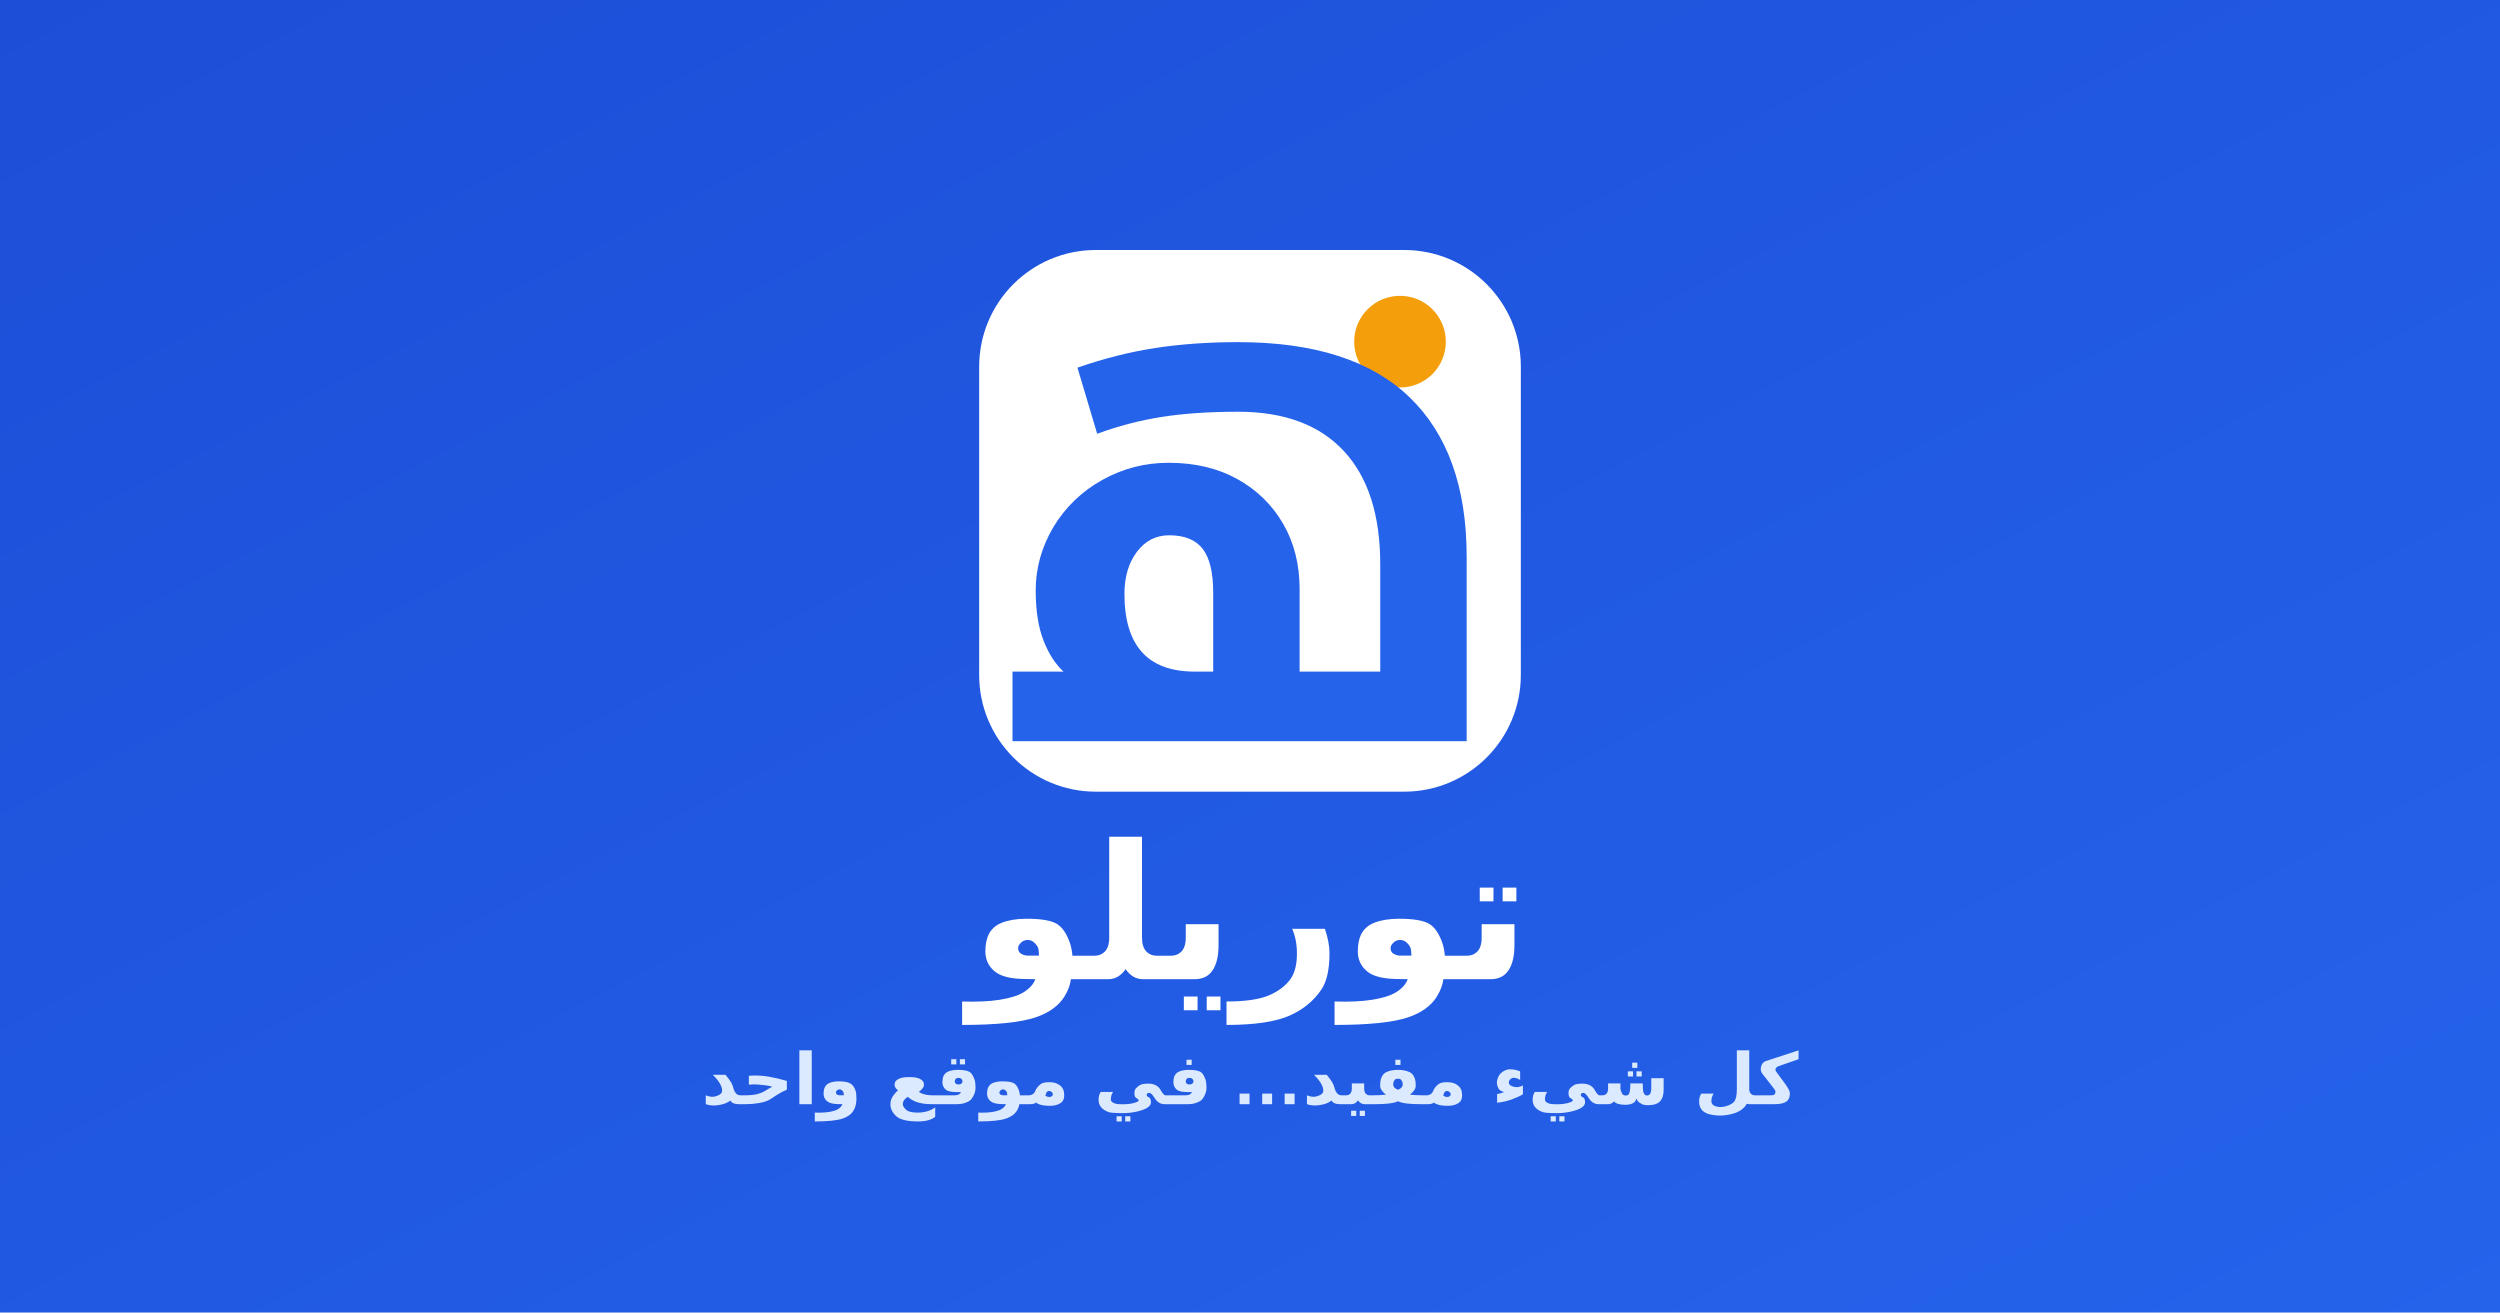
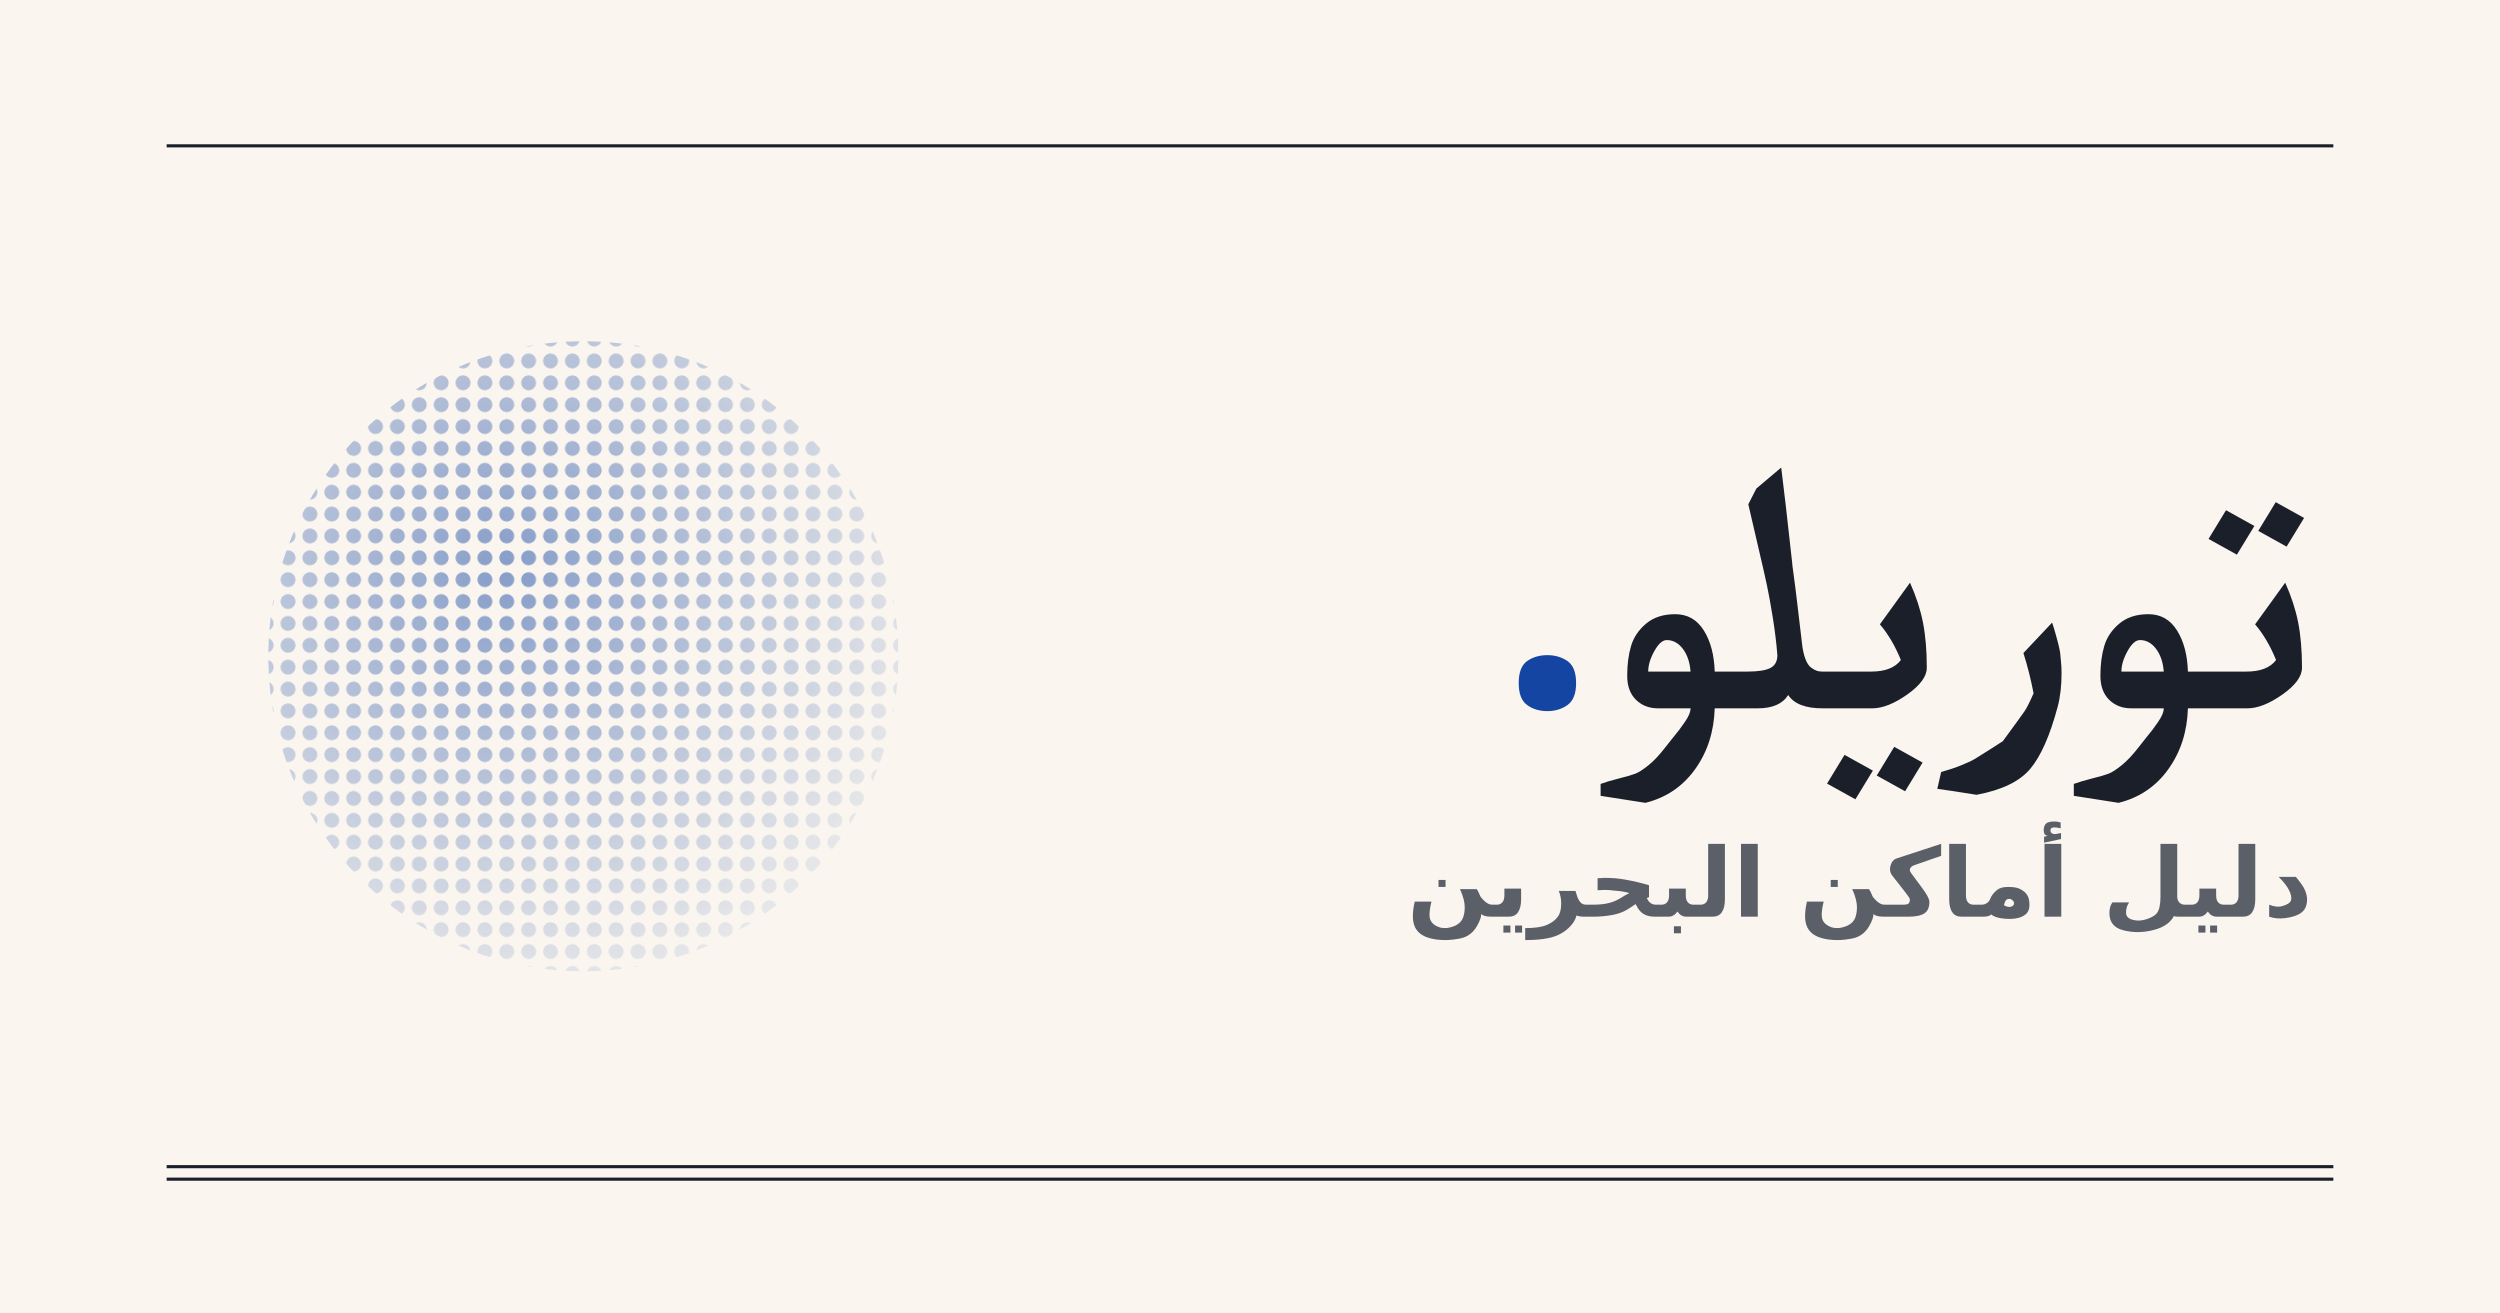
<svg xmlns="http://www.w3.org/2000/svg" viewBox="0 0 1200 630">
-   <defs>
-     <linearGradient id="bg" x1="0" y1="0" x2="1" y2="1">
-       <stop offset="0%" stop-color="#1d4ed8" />
-       <stop offset="100%" stop-color="#2563eb" />
-     </linearGradient>
-   </defs>
-   <rect width="1200" height="630" fill="url(#bg)" />
-   <rect x="470" y="120" width="260" height="260" rx="56" fill="#ffffff" />
-   <circle cx="672" cy="164" r="22" fill="#f59e0b" />
-   <g fill="#2563eb">
-     <g transform="translate(467.903 355.775) scale(0.556833)">
-       <path d="M424 0L32.50 0L32.50-60L76.50-60Q66-69.50 59.25-86.75Q52.50-104 52.50-130Q52.50-159 68-185Q83.50-210.50 110-225.25Q136.50-240 167-240Q201-240 226.25-226Q251.50-212 265.75-187.50Q280-163 280-131L280-60L349.50-60L349.50-152.50Q349.50-216.50 318-250.25Q286.50-284 227-284Q189.50-284 161-279.50Q132.50-275 105.50-265L88.50-322Q123-334 156-339Q189-344 227-344Q325.50-344 374.75-296.50Q424-249 424-159L424 0M189.50-60L205.50-60L205.50-128Q205.50-154 196.50-165.75Q187.50-177.50 167.50-177.50Q150.50-177.50 139.75-163.25Q129-149 129-127Q129-60 189.50-60" />
-     </g>
+   <style>
+     @font-face { font-family: Amiri; font-weight: 700; src: url(fonts/amiri-arabic.woff2); }
+     @font-face { font-family: Cairo; src: url(fonts/cairo-arabic.woff2); }
+     .w { font: 700 168px Amiri, serif; fill: #1a1f29; }
+     .t { font: 600 46px Cairo, sans-serif; fill: #5b5f68; }
+   </style>
+   <rect width="1200" height="630" fill="#faf6ef" />
+   <g transform="translate(70 105)">
+     <defs>
+       <pattern id="pog" width="10.50" height="10.50" patternUnits="userSpaceOnUse">
+         <circle cx="5.25" cy="5.25" r="3.57" fill="#1545a2" />
+       </pattern>
+       <radialGradient id="gog" cx="0.38" cy="0.36" r="0.7">
+         <stop offset="0" stop-color="#fff" />
+         <stop offset="1" stop-color="#fff" stop-opacity="0.15" />
+       </radialGradient>
+       <mask id="mog">
+         <circle cx="210.0" cy="210.0" r="151.2" fill="url(#gog)" />
+       </mask>
+     </defs>
+     <rect width="420" height="420" fill="url(#pog)" mask="url(#mog)" opacity="0.5" />
  </g>
-   <text x="600" y="470" font-family="Tahoma, Arial, sans-serif" font-size="90" font-weight="800" fill="#ffffff" text-anchor="middle">توريلو</text>
-   <text x="600" y="530" font-family="Tahoma, Arial, sans-serif" font-size="34" font-weight="600" fill="#dbeafe" text-anchor="middle">كل شيء مفيد… في موقع واحد</text>
+   <line x1="80" y1="70" x2="1120" y2="70" stroke="#1a1f29" stroke-width="1.5" />
+   <line x1="80" y1="560" x2="1120" y2="560" stroke="#1a1f29" stroke-width="1.5" />
+   <line x1="80" y1="566" x2="1120" y2="566" stroke="#1a1f29" stroke-width="1.5" />
+   <text class="w" x="1110" y="340" text-anchor="start" direction="rtl">توريلو<tspan fill="#1545a2">.</tspan>
+   </text>
+   <text class="t" x="1110" y="440" text-anchor="start" direction="rtl">دليل أماكن البحرين</text>
</svg>
